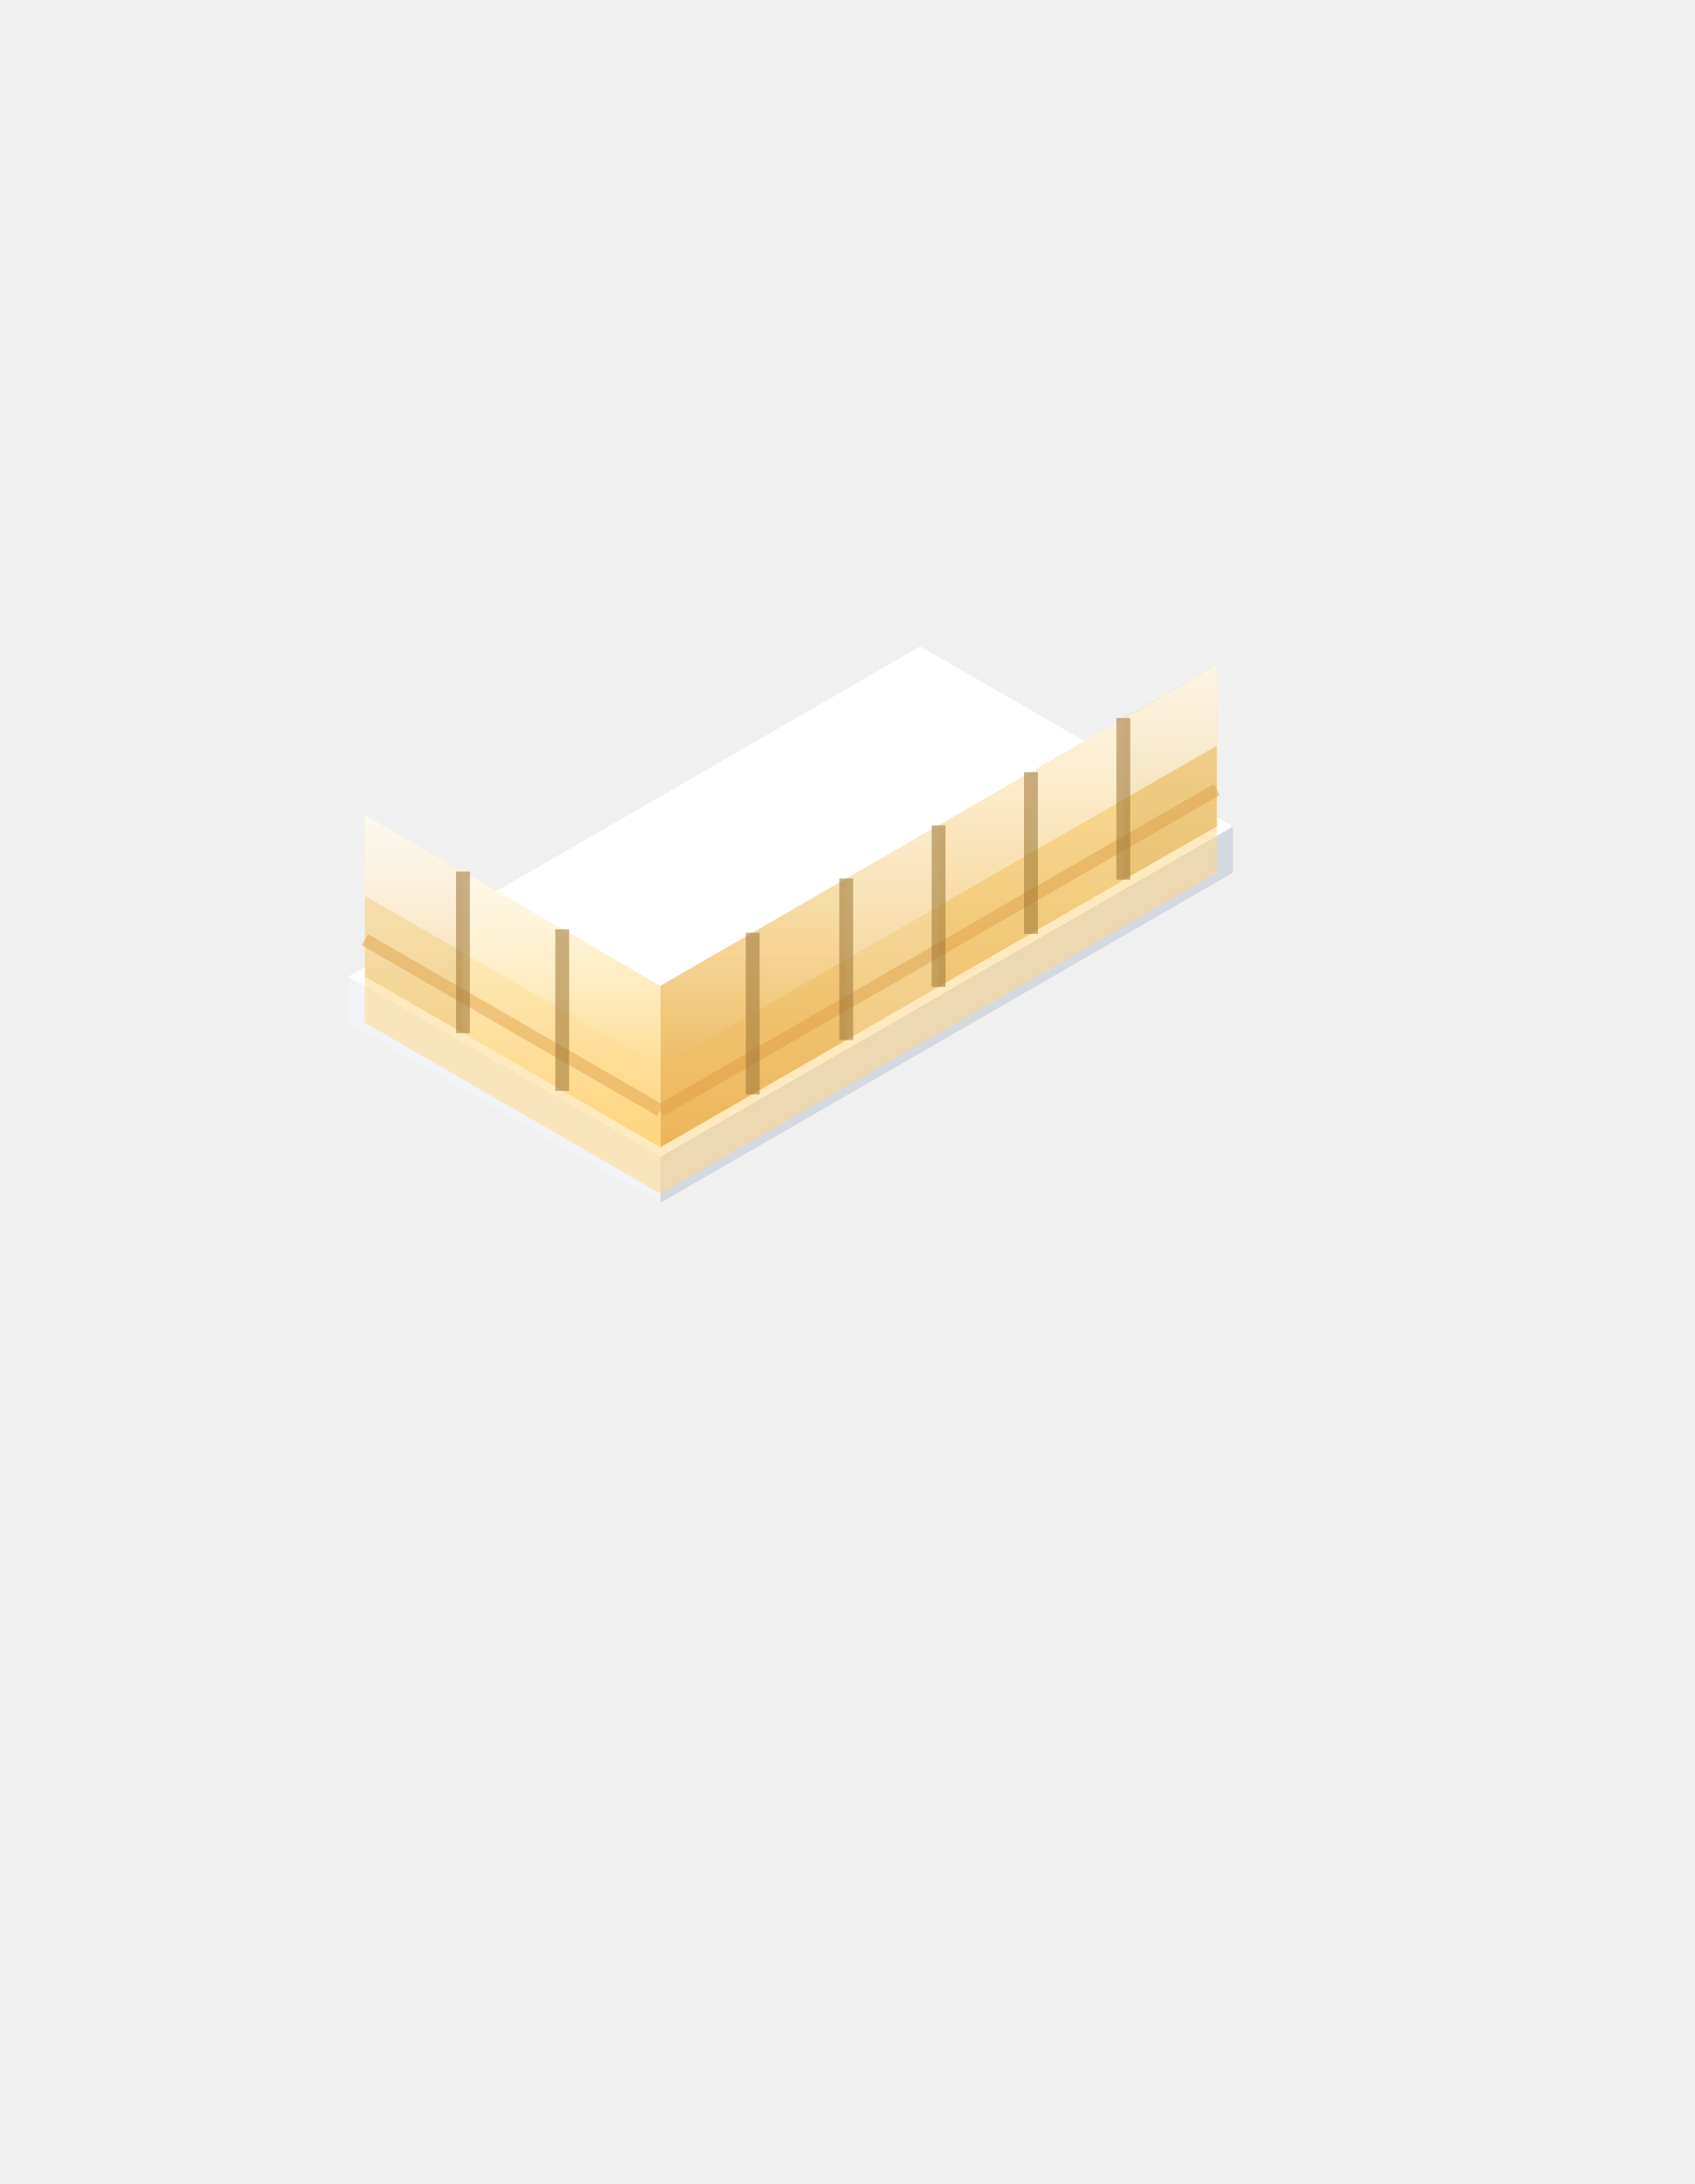
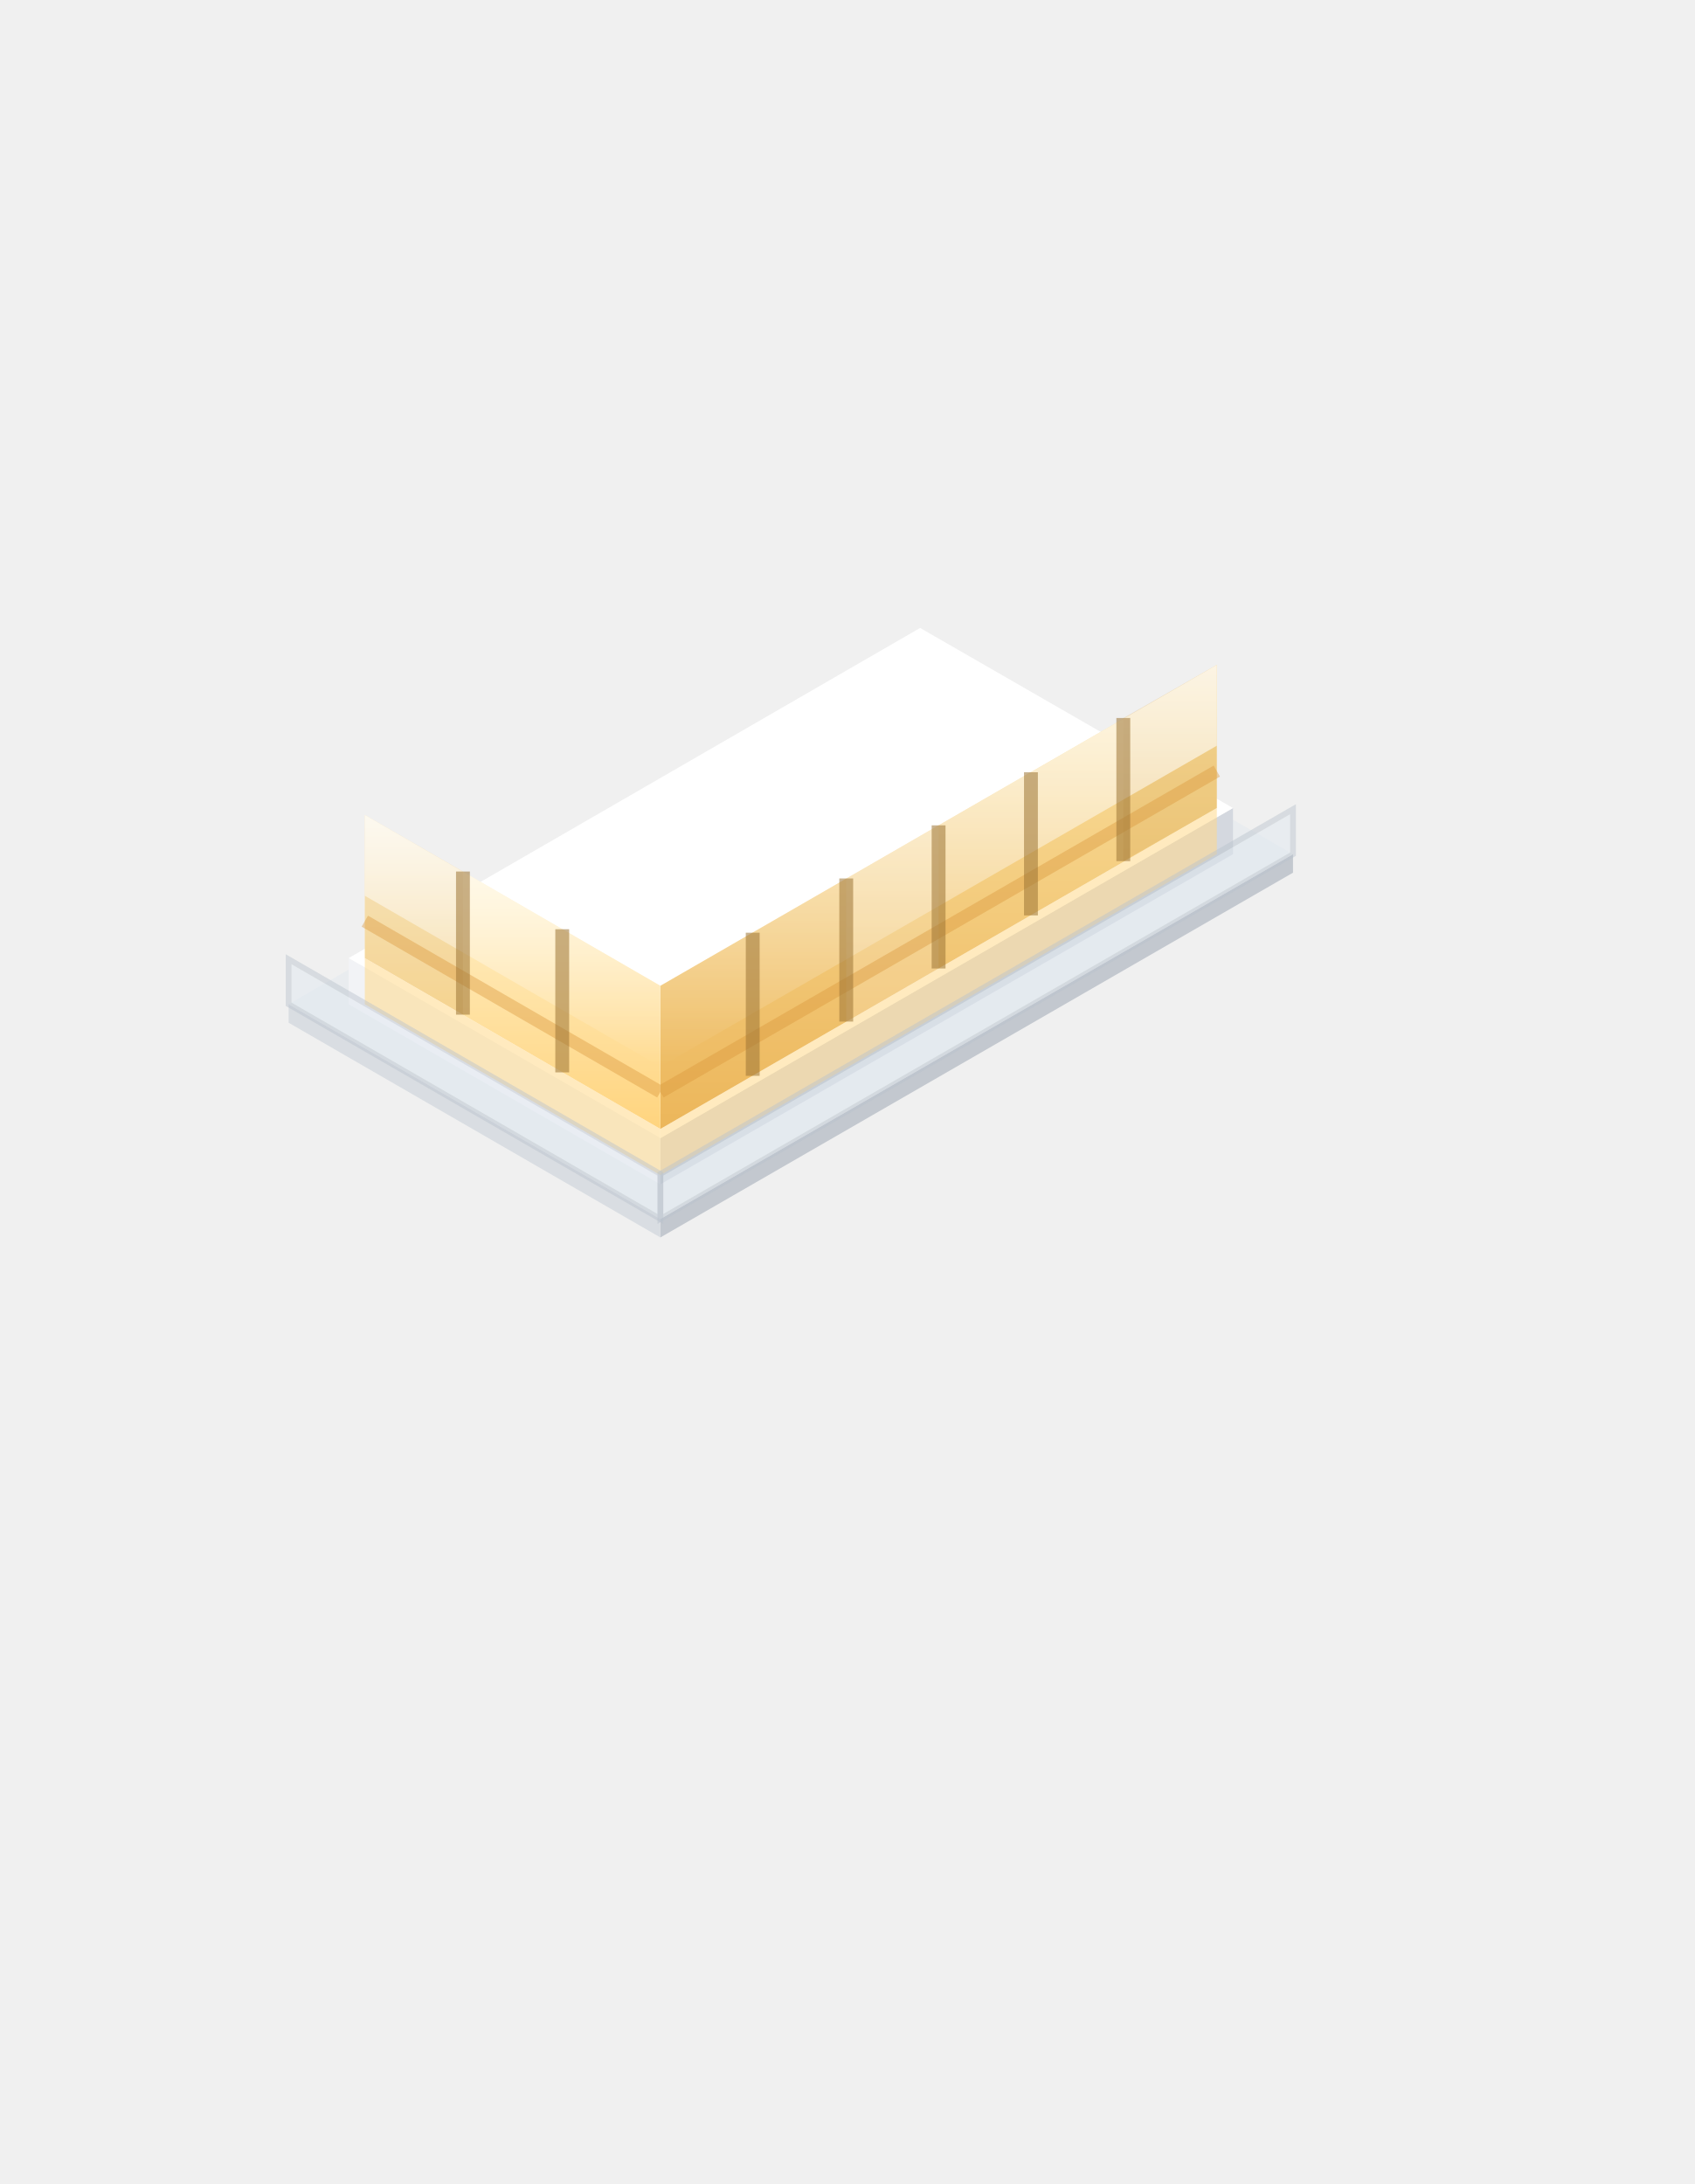
<svg xmlns="http://www.w3.org/2000/svg" viewBox="-102.6 -187.8 146.8 189.2" width="293.6" height="378.4">
  <defs>
    <linearGradient id="iso-lit-glow" x1="0" y1="0" x2="0" y2="1">
      <stop offset="0" stop-color="#FFFFFF" stop-opacity="0.75" />
      <stop offset="1" stop-color="#FFFFFF" stop-opacity="0" />
    </linearGradient>
    <linearGradient id="iso-lit-l" x1="0" y1="0" x2="0" y2="1">
      <stop offset="0" stop-color="#FFF7DC" />
      <stop offset="1" stop-color="#FFD47E" />
    </linearGradient>
    <linearGradient id="iso-lit-r" x1="0" y1="0" x2="0" y2="1">
      <stop offset="0" stop-color="#FBE2A2" />
      <stop offset="1" stop-color="#ECB65A" />
    </linearGradient>
  </defs>
-   <polygon points="4.2,-112.2 -45.4,-83.6 -45.4,-87.6 4.2,-116.2" fill="#D4D8DF" />
-   <polygon points="-45.4,-83.6 -72.4,-99.2 -72.4,-103.2 -45.4,-87.6" fill="#F2F3F6" />
-   <polygon points="-22.9,-131.8 4.2,-116.2 -45.4,-87.6 -72.4,-103.2" fill="#FFFFFF" />
-   <polygon points="2.8,-112.2 -45.4,-84.4 -45.4,-88.4 2.8,-116.2" fill="#FFD98A" opacity="0.55" />
-   <polygon points="2.8,-116.2 -45.4,-88.4 -45.4,-102.4 2.8,-130.2" fill="url(#iso-lit-r)" />
-   <polygon points="2.8,-116.2 -5.3,-111.6 -5.3,-125.6 2.8,-130.2" fill="#B87A24" opacity="0.14" />
-   <polygon points="-21.3,-102.3 -29.3,-97.7 -29.3,-111.7 -21.3,-116.3" fill="#FFFFFF" opacity="0.18" />
+   <polygon points="9.4,-112.2 -45.4,-80.6 -45.4,-82.2 9.4,-113.8" fill="#C3C8CF" />
+   <polygon points="-45.4,-80.6 -77.6,-99.2 -77.6,-100.8 -45.4,-82.2" fill="#D9DDE2" />
+   <polygon points="-22.9,-132.4 9.4,-113.8 -45.4,-82.2 -77.6,-100.8" fill="#E9ECEF" />
+   <polygon points="4.2,-113.8 -45.4,-85.2 -45.4,-89.2 4.2,-117.8" fill="#D4D8DF" />
+   <polygon points="-45.4,-85.2 -72.4,-100.8 -72.4,-104.8 -45.4,-89.2" fill="#F2F3F6" />
+   <polygon points="-22.9,-133.4 4.2,-117.8 -45.4,-89.2 -72.4,-104.8" fill="#FFFFFF" />
+   <polygon points="2.8,-113.8 -45.4,-86 -45.4,-90 2.8,-117.8" fill="#FFD98A" opacity="0.55" />
+   <polygon points="2.8,-117.8 -45.4,-90 -45.4,-102.4 2.8,-130.2" fill="url(#iso-lit-r)" />
+   <polygon points="2.8,-117.8 -5.3,-113.2 -5.3,-125.6 2.8,-130.2" fill="#B87A24" opacity="0.14" />
+   <polygon points="-21.3,-103.9 -29.3,-99.3 -29.3,-111.7 -21.3,-116.3" fill="#FFFFFF" opacity="0.18" />
  <polygon points="2.8,-123.2 -45.4,-95.4 -45.4,-102.4 2.8,-130.2" fill="url(#iso-lit-glow)" />
-   <polygon points="-45.4,-84.4 -71,-99.2 -71,-103.2 -45.4,-88.4" fill="#FFD98A" opacity="0.55" />
-   <polygon points="-45.4,-88.4 -71,-103.2 -71,-117.2 -45.4,-102.4" fill="url(#iso-lit-l)" />
-   <polygon points="-62.5,-98.3 -71,-103.2 -71,-117.2 -62.5,-112.3" fill="#B87A24" opacity="0.14" />
+   <polygon points="-45.4,-86 -71,-100.8 -71,-104.8 -45.4,-90" fill="#FFD98A" opacity="0.55" />
+   <polygon points="-45.4,-90 -71,-104.8 -71,-117.2 -45.4,-102.4" fill="url(#iso-lit-l)" />
+   <polygon points="-62.5,-99.9 -71,-104.8 -71,-117.2 -62.5,-112.3" fill="#B87A24" opacity="0.14" />
  <polygon points="-45.4,-95.4 -71,-110.2 -71,-117.2 -45.4,-102.4" fill="url(#iso-lit-glow)" />
-   <path d="M2.8 -119.4L-45.4 -91.6M-45.4 -91.6L-71 -106.4" stroke="#D9963A" stroke-width="1.1" opacity="0.4" />
-   <path d="M-5.3 -111.6V-125.6M-13.3 -106.9V-120.9M-21.3 -102.3V-116.3M-29.3 -97.7V-111.7M-37.4 -93V-107M-53.9 -93.3V-107.3M-62.5 -98.3V-112.3" stroke="#9C7434" stroke-width="1.2" opacity="0.55" />
+   <path d="M2.8 -121L-45.4 -93.2M-45.4 -93.2L-71 -108" stroke="#D9963A" stroke-width="1.1" opacity="0.4" />
+   <path d="M-5.3 -113.2V-125.6M-13.3 -108.5V-120.9M-21.3 -103.9V-116.3M-29.3 -99.3V-111.7M-37.4 -94.6V-107M-53.9 -94.9V-107.3M-62.5 -99.9V-112.3" stroke="#9C7434" stroke-width="1.2" opacity="0.55" />
+   <polygon points="9.4,-113.8 -45.4,-82.2 -45.4,-86.1 9.4,-117.7" fill="#DDE7EF" opacity="0.45" stroke="#B9C2CB" stroke-width="0.5" />
+   <polygon points="-45.4,-82.2 -77.6,-100.8 -77.6,-104.7 -45.4,-86.1" fill="#DDE7EF" opacity="0.45" stroke="#B9C2CB" stroke-width="0.5" />
</svg>
